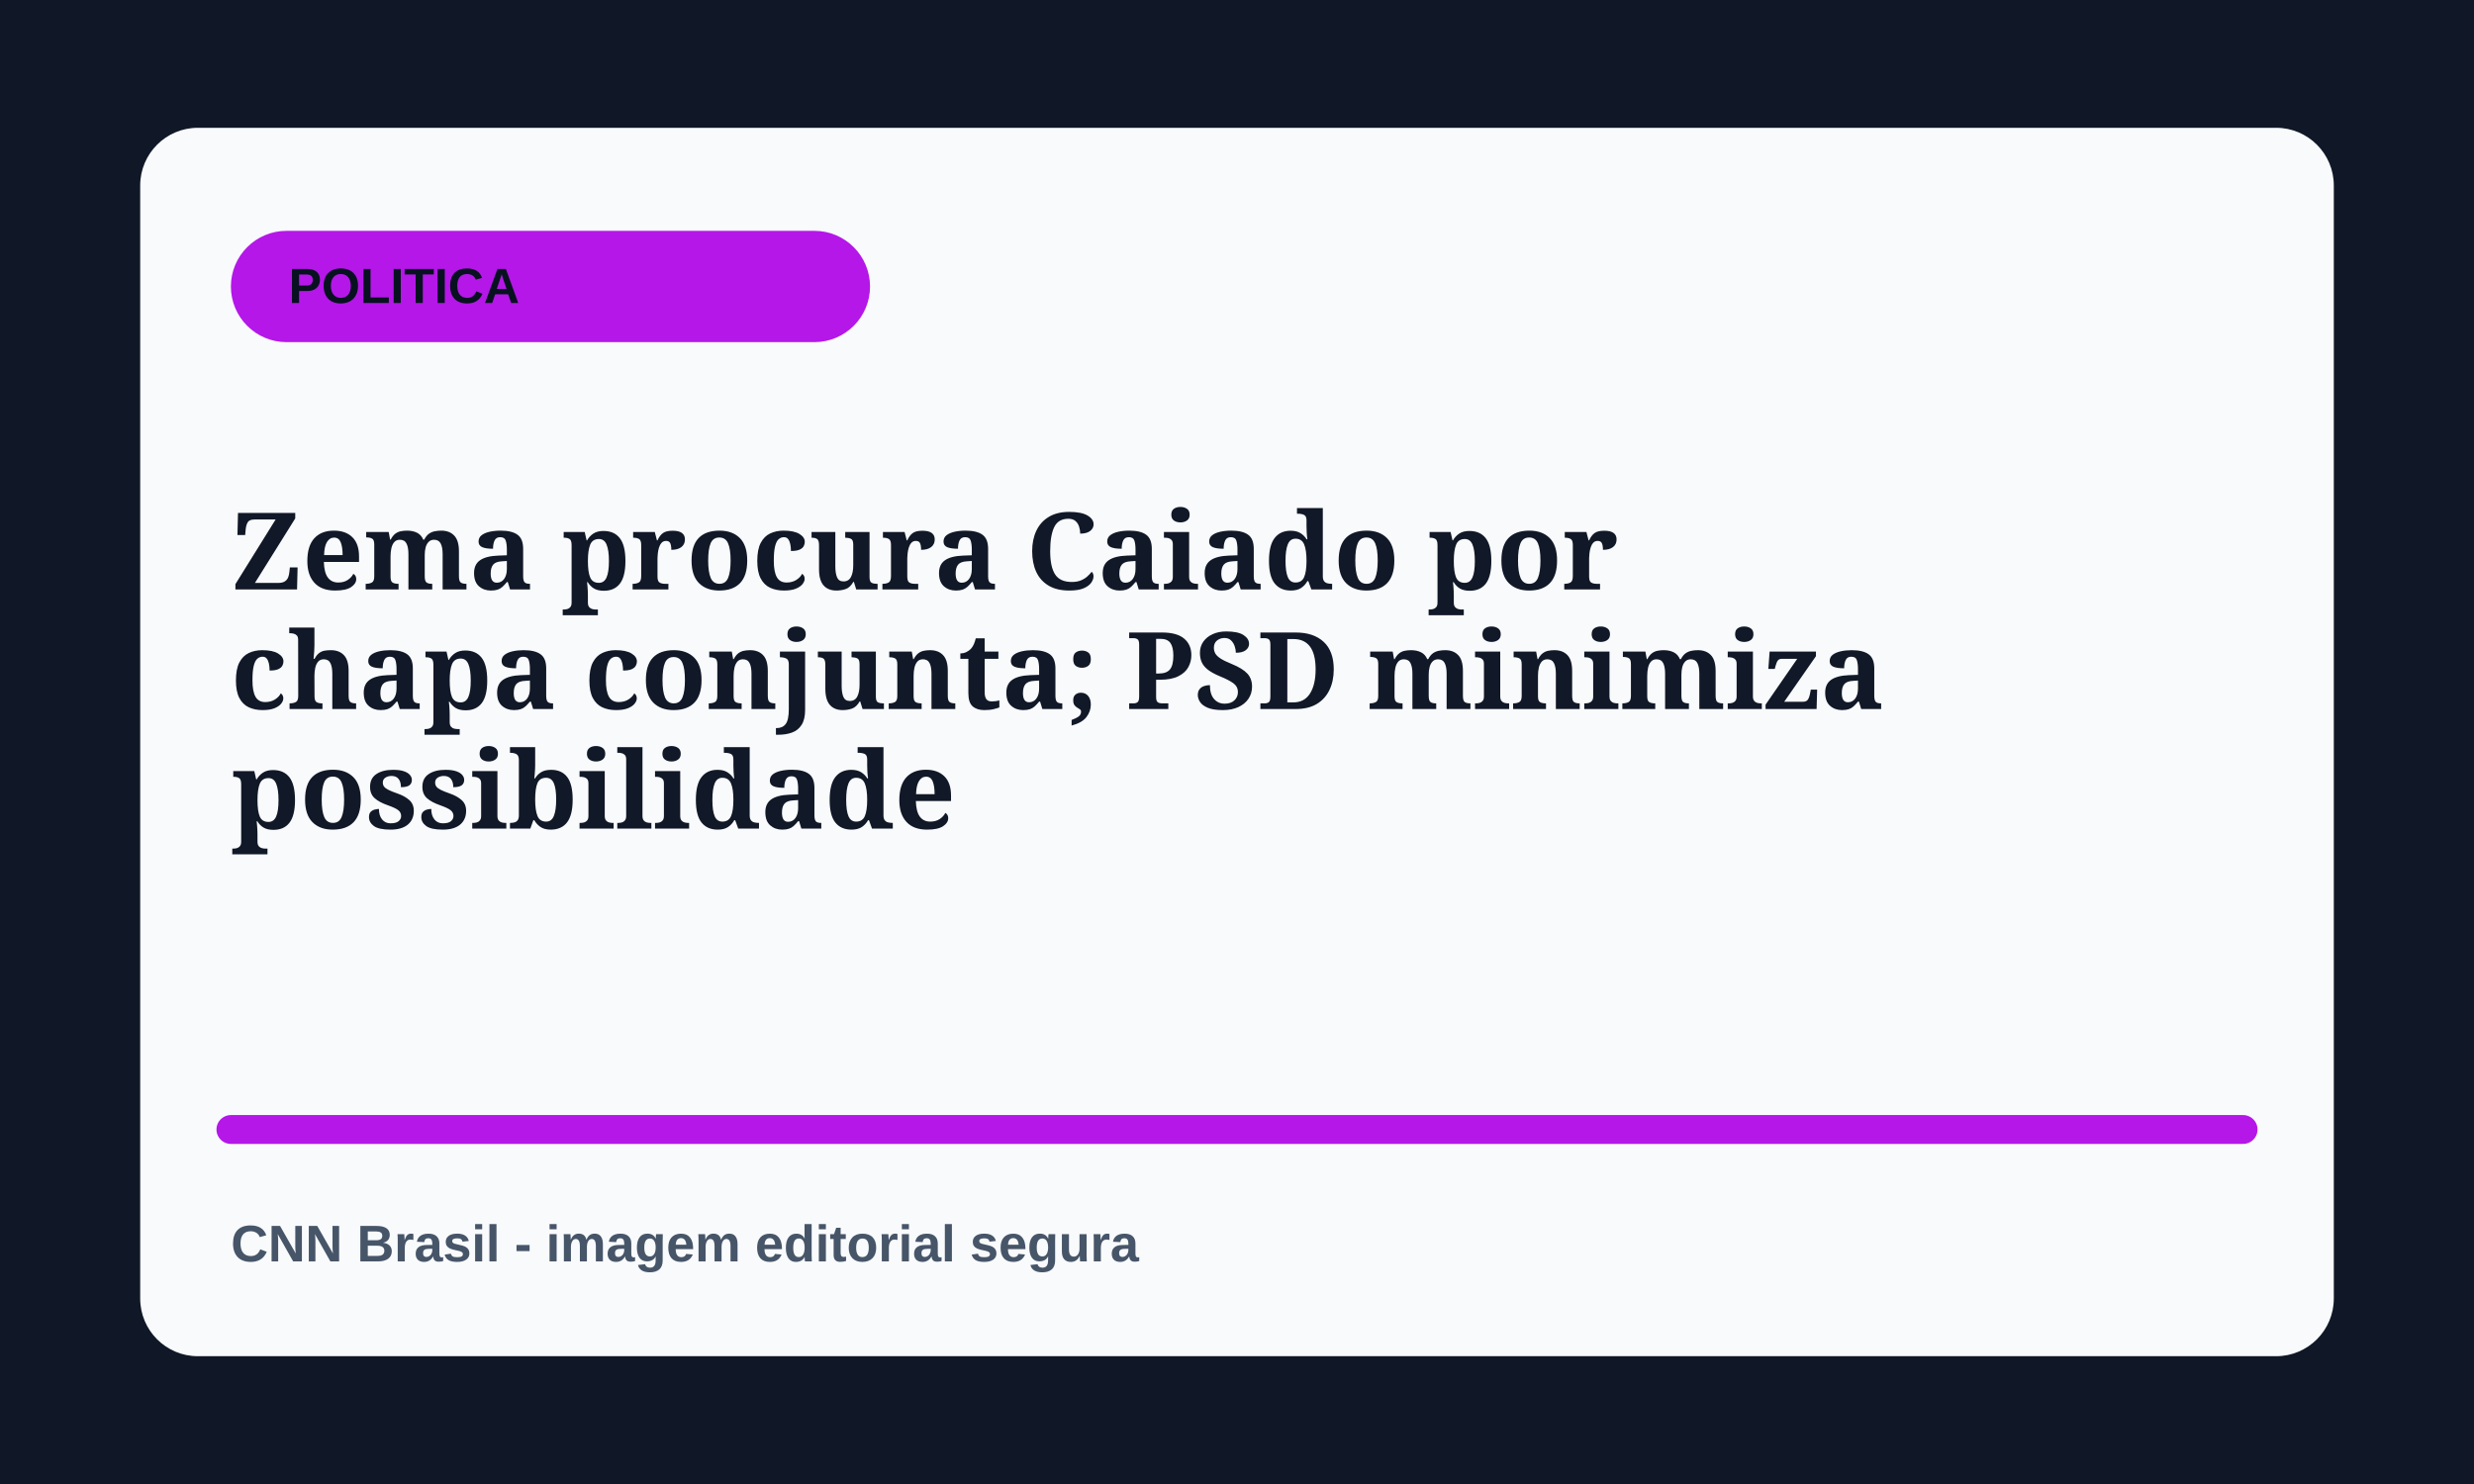
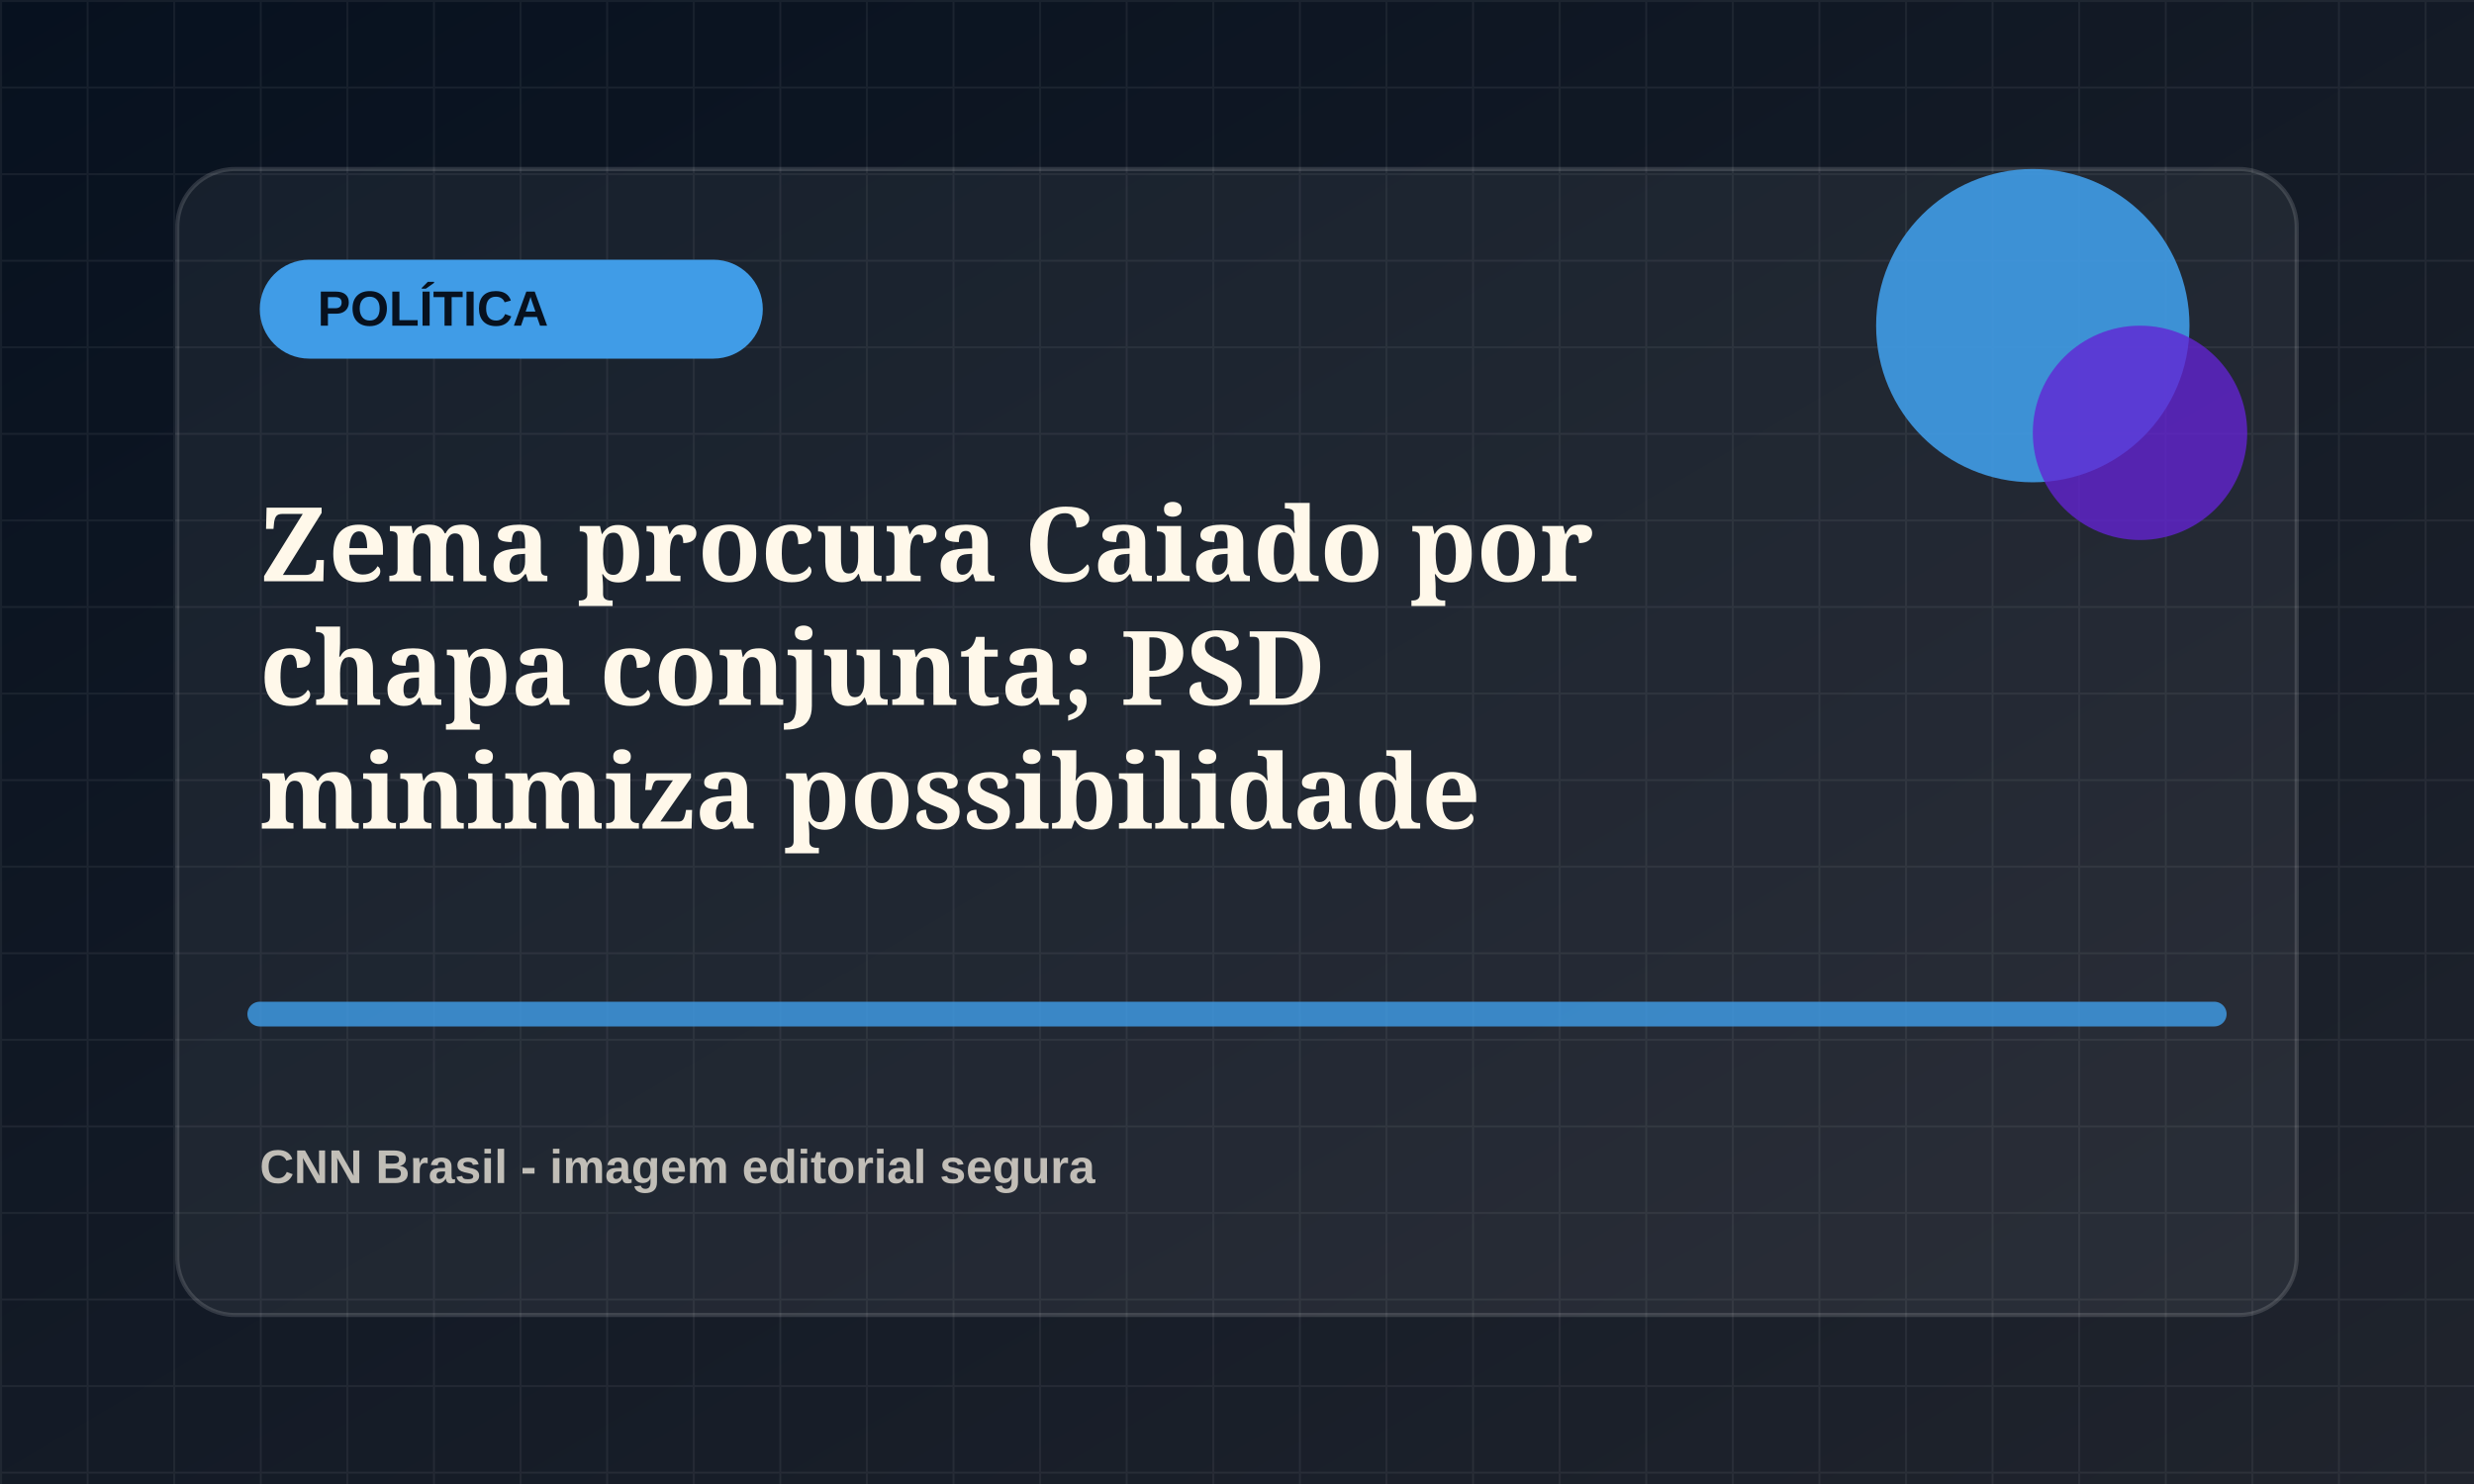
<svg xmlns="http://www.w3.org/2000/svg" viewBox="0 0 1200 720">
-   <rect width="1200" height="720" fill="#101827" />
-   <rect x="68" y="62" width="1064" height="596" rx="28" fill="#f8fafc" />
-   <rect x="112" y="112" width="310" height="54" rx="27" fill="hsl(285 82% 50%)" />
-   <text x="140" y="147" fill="#08111f" font-family="Arial, sans-serif" font-size="24" font-weight="800">POLITICA</text>
-   <text x="112" y="286" fill="#111827" font-family="Georgia, serif" font-size="52" font-weight="700">
-     <tspan x="112" dy="0">Zema procura Caiado por</tspan>
-     <tspan x="112" dy="58">chapa conjunta; PSD minimiza</tspan>
-     <tspan x="112" dy="58">possibilidade</tspan>
+   <defs>
+     <linearGradient id="bg" x1="0" x2="1" y1="0" y2="1">
+       <stop offset="0" stop-color="#07111f" />
+       <stop offset="1" stop-color="#20242d" />
+     </linearGradient>
+     <pattern id="grid" width="42" height="42" patternUnits="userSpaceOnUse">
+       <path d="M42 0H0v42" fill="none" stroke="rgba(255,255,255,.055)" stroke-width="2" />
+     </pattern>
+   </defs>
+   <rect width="1200" height="720" fill="url(#bg)" />
+   <rect width="1200" height="720" fill="url(#grid)" />
+   <rect x="86" y="82" width="1028" height="556" rx="28" fill="rgba(255,255,255,.055)" stroke="rgba(255,255,255,.14)" stroke-width="2" />
+   <rect x="126" y="126" width="244" height="48" rx="24" fill="hsl(207 78% 58%)" />
+   <text x="154" y="158" fill="#07111f" font-family="Arial, sans-serif" font-size="24" font-weight="800">POLÍTICA</text>
+   <circle cx="986" cy="158" r="76" fill="hsl(207 78% 58%)" opacity=".9" />
+   <circle cx="1038" cy="210" r="52" fill="hsl(262 72% 48%)" opacity=".78" />
+   <path d="M126 492h948" stroke="hsl(207 78% 58%)" stroke-width="12" stroke-linecap="round" opacity=".82" />
+   <text x="126" y="282" fill="#fff8ea" font-family="Georgia, serif" font-size="50" font-weight="700">
+     <tspan x="126" dy="0">Zema procura Caiado por</tspan>
+     <tspan x="126" dy="60">chapa conjunta; PSD</tspan>
+     <tspan x="126" dy="60">minimiza possibilidade</tspan>
  </text>
-   <path d="M112 548h976" stroke="hsl(285 82% 50%)" stroke-width="14" stroke-linecap="round" />
-   <text x="112" y="612" fill="#475569" font-family="Arial, sans-serif" font-size="25" font-weight="700">CNN Brasil - imagem editorial segura</text>
+   <text x="126" y="574" fill="rgba(255,248,234,.72)" font-family="Arial, sans-serif" font-size="23" font-weight="700">CNN Brasil - imagem editorial segura</text>
</svg>
